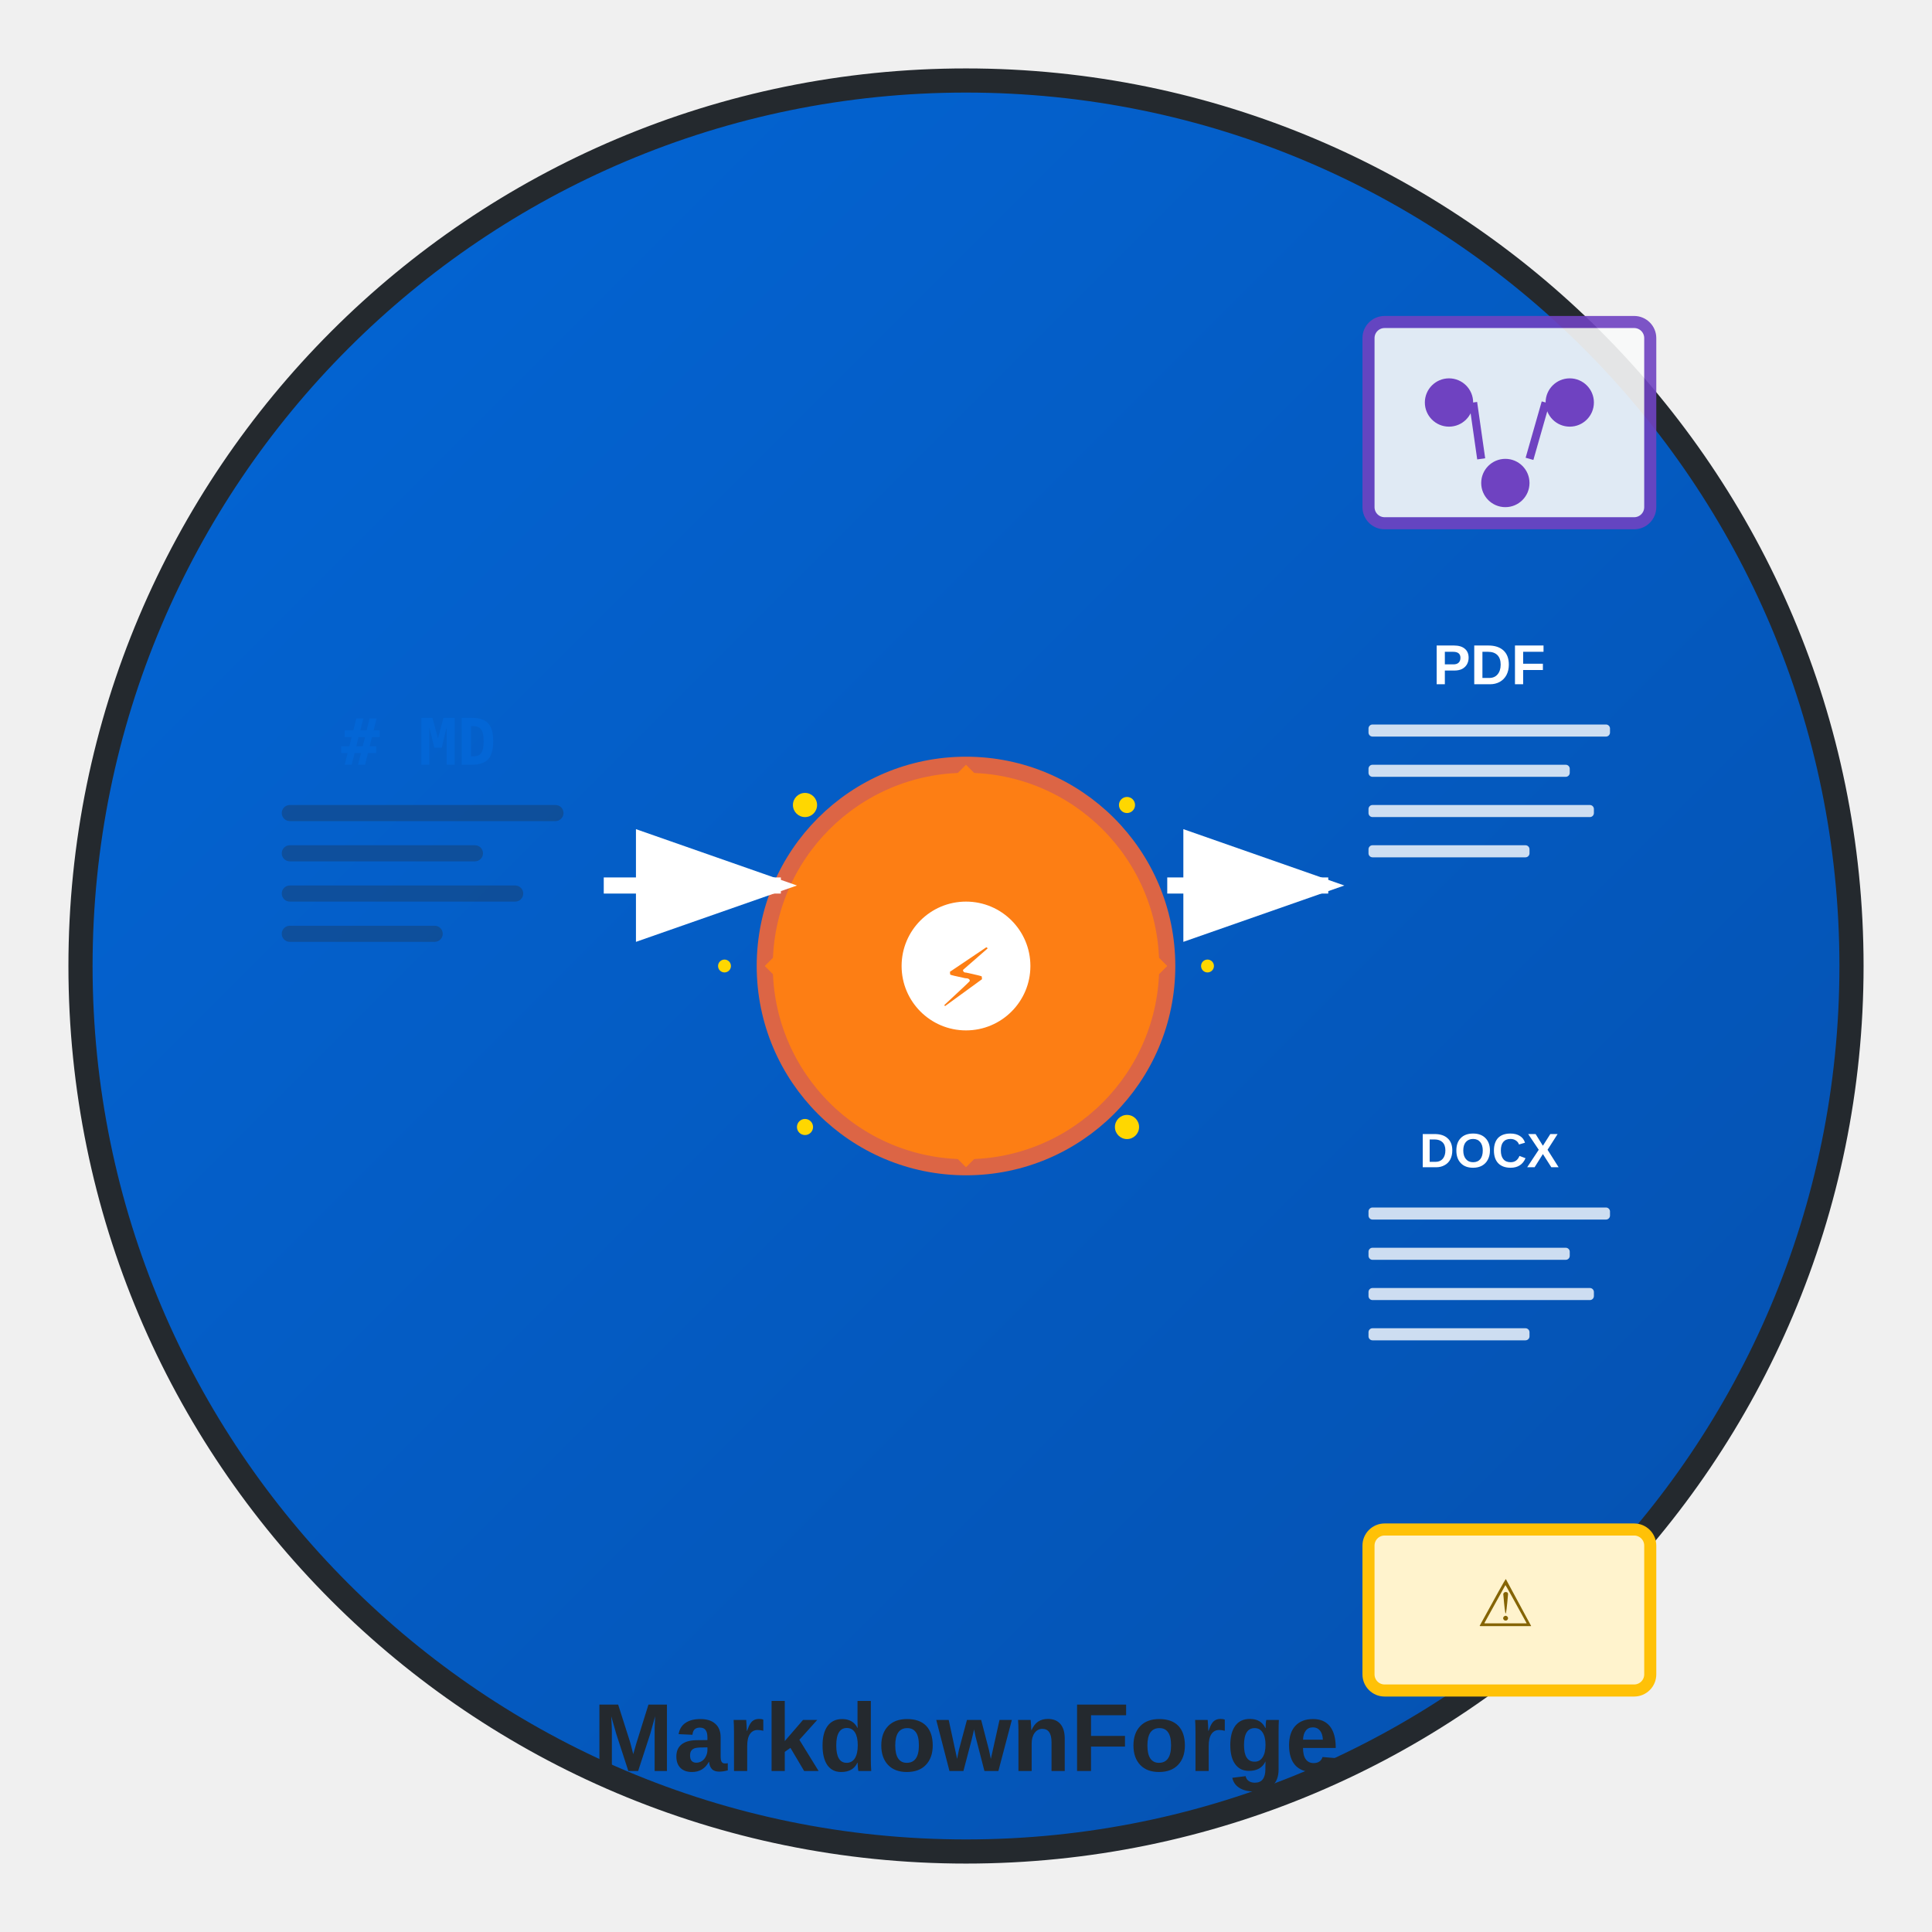
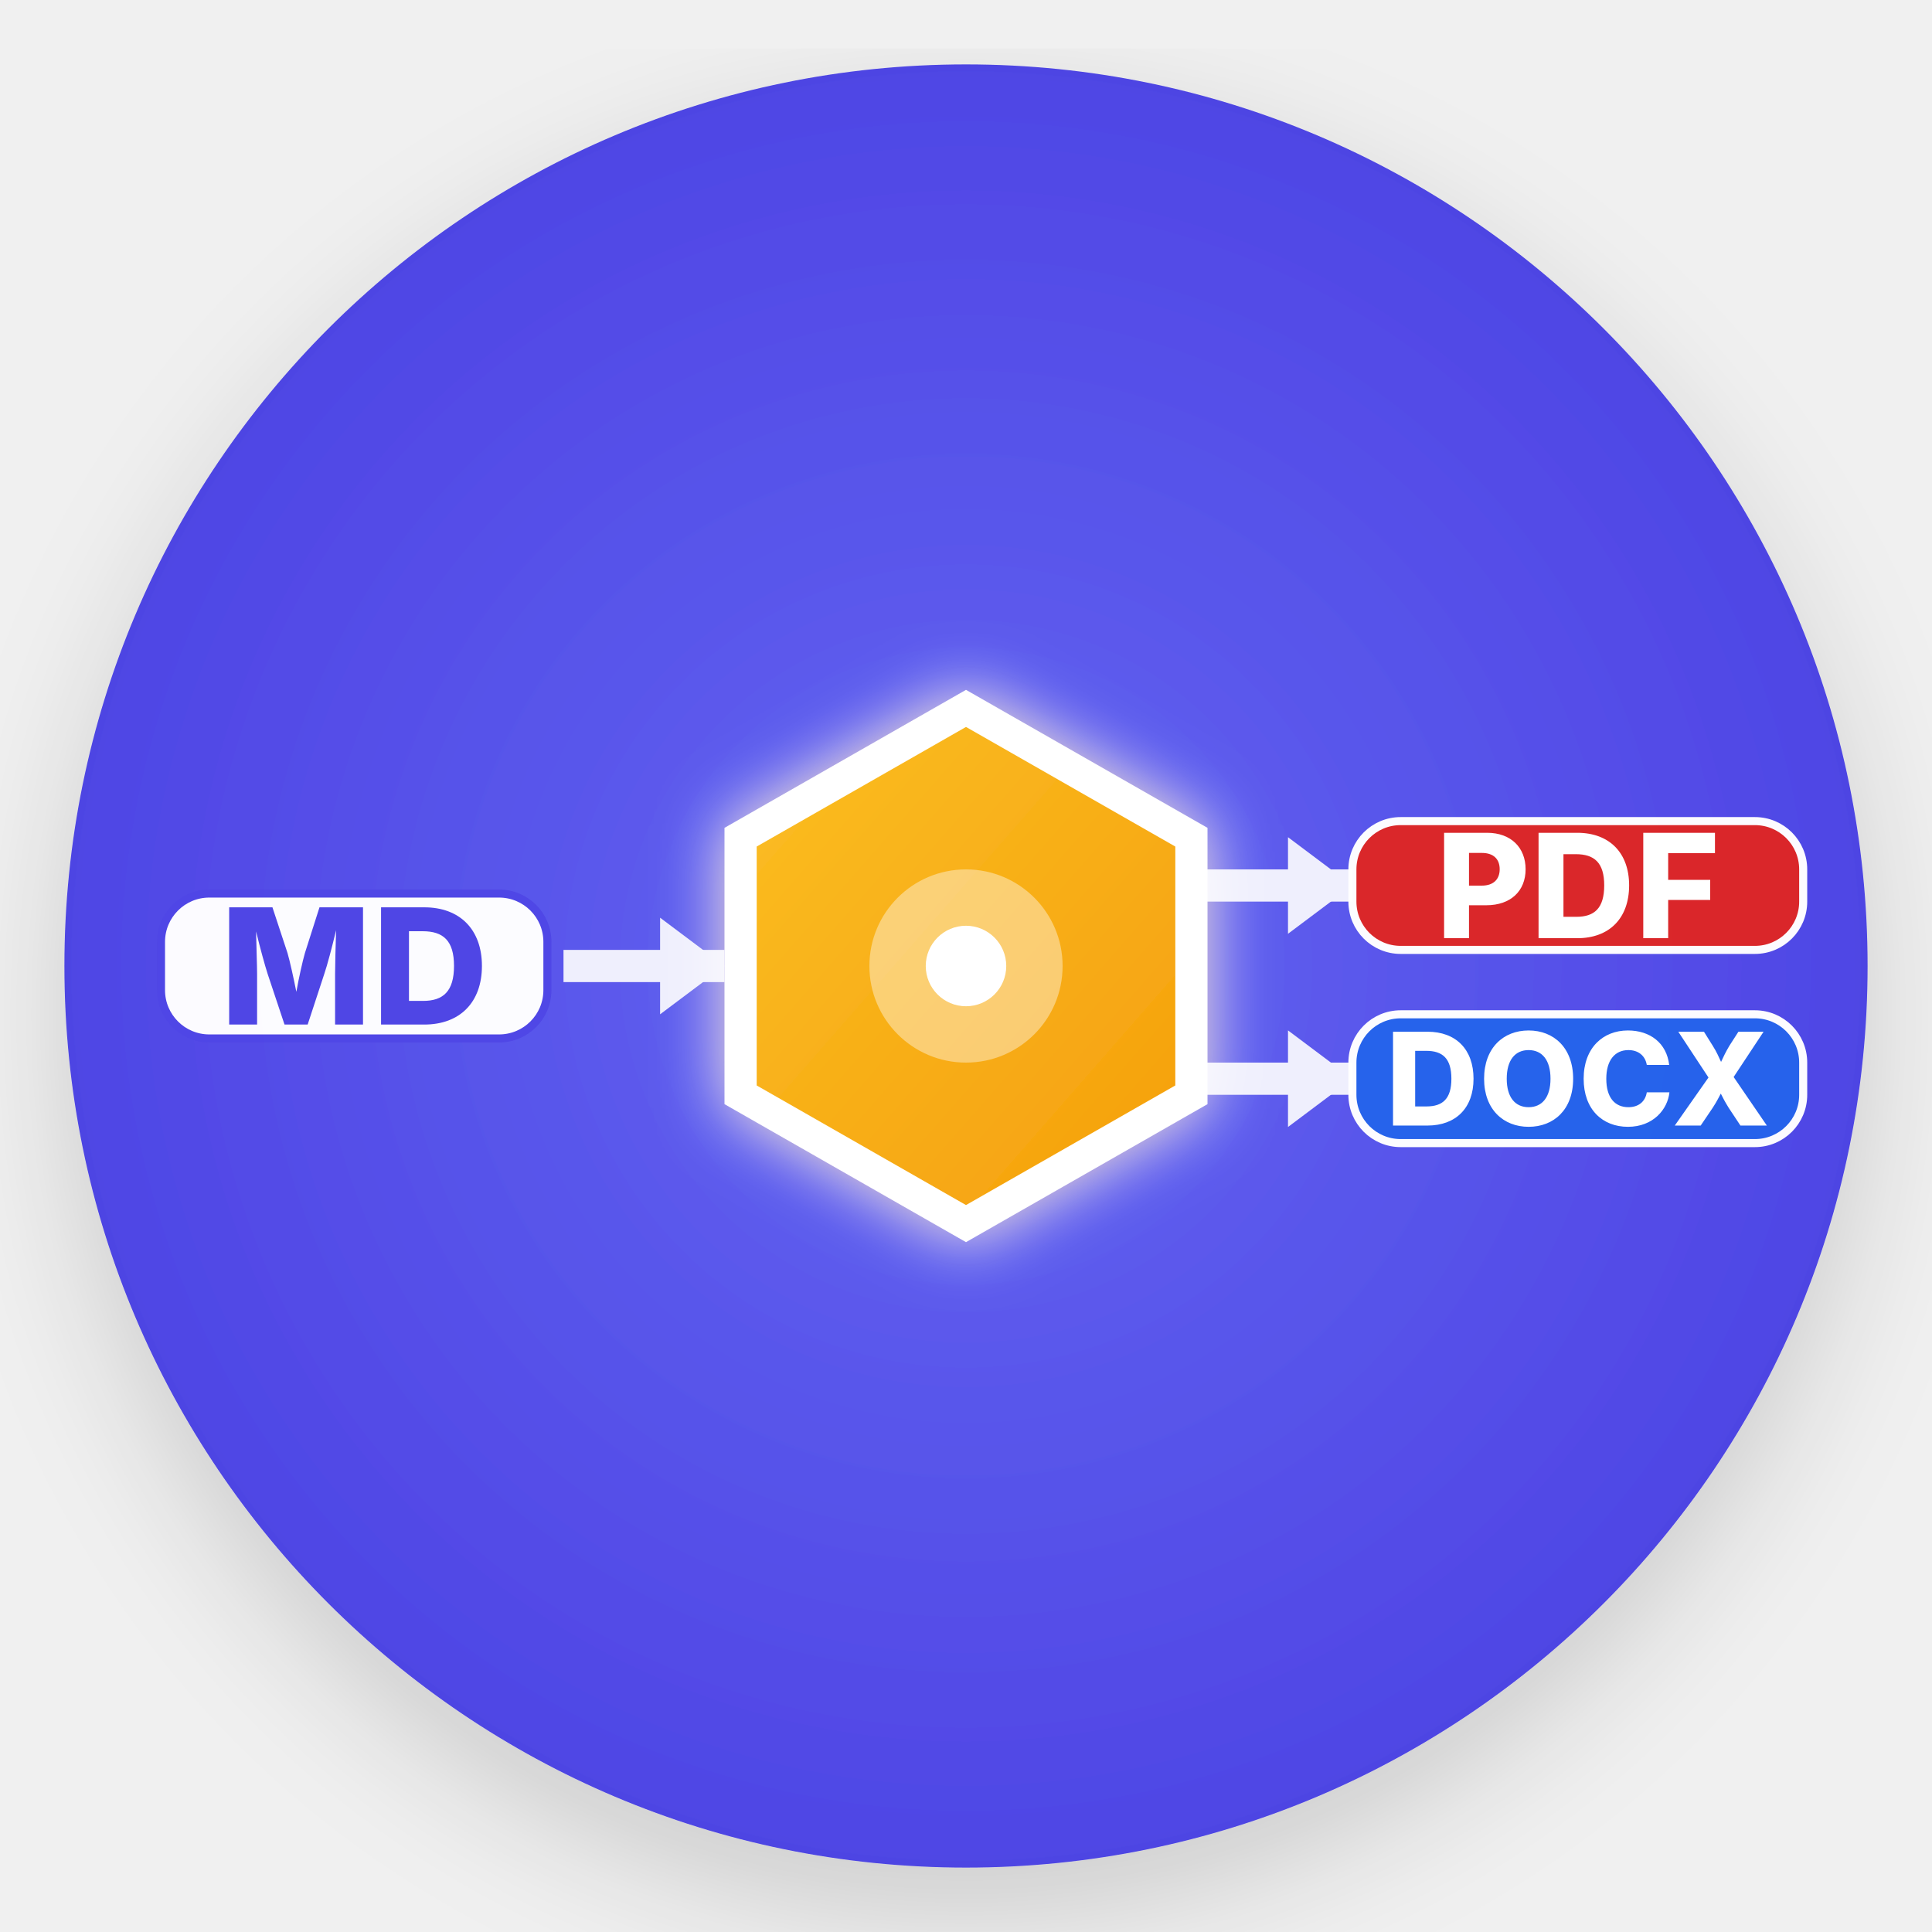
- <svg xmlns="http://www.w3.org/2000/svg" viewBox="0 0 240 240" width="240" height="240">
+ <svg xmlns="http://www.w3.org/2000/svg" viewBox="0 0 120 120" width="120" height="120">
  <defs>
-     <linearGradient id="bgGrad" x1="0%" y1="0%" x2="100%" y2="100%">
-       <stop offset="0%" style="stop-color:#0366d6;stop-opacity:1" />
-       <stop offset="100%" style="stop-color:#0550ae;stop-opacity:1" />
+     <radialGradient id="mainGradient" cx="50%" cy="50%" r="70%">
+       <stop offset="0%" style="stop-color:#6366f1;stop-opacity:1" />
+       <stop offset="70%" style="stop-color:#4f46e5;stop-opacity:1" />
+       <stop offset="100%" style="stop-color:#3730a3;stop-opacity:1" />
+     </radialGradient>
+     <linearGradient id="centerGradient" x1="0%" y1="0%" x2="100%" y2="100%">
+       <stop offset="0%" style="stop-color:#fbbf24;stop-opacity:1" />
+       <stop offset="100%" style="stop-color:#f59e0b;stop-opacity:1" />
    </linearGradient>
-     <linearGradient id="docGrad" x1="0%" y1="0%" x2="100%" y2="100%">
-       <stop offset="0%" style="stop-color:#ffffff;stop-opacity:1" />
-       <stop offset="100%" style="stop-color:#f6f8fa;stop-opacity:1" />
-     </linearGradient>
-     <filter id="shadow" x="-20%" y="-20%" width="140%" height="140%">
-       <dropShadow dx="2" dy="2" stdDeviation="3" flood-color="#000000" flood-opacity="0.3" />
+     <filter id="glow" x="-50%" y="-50%" width="200%" height="200%">
+       <feGaussianBlur stdDeviation="2" result="coloredBlur" />
+       <feMerge>
+         <feMergeNode in="coloredBlur" />
+         <feMergeNode in="SourceGraphic" />
+       </feMerge>
+     </filter>
+     <filter id="shadow" x="-50%" y="-50%" width="200%" height="200%">
+       <feDropShadow dx="0" dy="3" stdDeviation="4" flood-color="#000000" flood-opacity="0.15" />
    </filter>
  </defs>
-   <circle cx="120" cy="120" r="110" fill="url(#bgGrad)" stroke="#24292e" stroke-width="3" />
-   <rect x="30" y="80" width="45" height="60" fill="url(#docGrad)" stroke="#586069" stroke-width="1.5" rx="3" filter="url(#shadow)" />
-   <text x="52" y="95" font-family="monospace" font-size="8" fill="#0366d6" text-anchor="middle" font-weight="bold"># MD</text>
-   <rect x="35" y="100" width="35" height="2" fill="#24292e" opacity="0.3" rx="1" />
-   <rect x="35" y="105" width="25" height="2" fill="#24292e" opacity="0.3" rx="1" />
-   <rect x="35" y="110" width="30" height="2" fill="#24292e" opacity="0.3" rx="1" />
-   <rect x="35" y="115" width="20" height="2" fill="#24292e" opacity="0.3" rx="1" />
-   <circle cx="120" cy="120" r="25" fill="#fd7e14" stroke="#dc6545" stroke-width="2" />
-   <path d="M 120 95 L 125 100 L 120 105 L 115 100 Z M 145 120 L 140 125 L 135 120 L 140 115 Z M 120 145 L 115 140 L 120 135 L 125 140 Z M 95 120 L 100 115 L 105 120 L 100 125 Z" fill="#fd7e14" />
-   <circle cx="120" cy="120" r="8" fill="#ffffff" />
-   <text x="120" y="125" font-family="Arial" font-size="10" fill="#fd7e14" text-anchor="middle" font-weight="bold">⚡</text>
-   <rect x="165" y="70" width="40" height="50" fill="#dc3545" stroke="#c82333" stroke-width="1.5" rx="3" filter="url(#shadow)" />
-   <text x="185" y="85" font-family="Arial" font-size="7" fill="white" text-anchor="middle" font-weight="bold">PDF</text>
-   <rect x="170" y="90" width="30" height="1.5" fill="white" opacity="0.8" rx="0.5" />
-   <rect x="170" y="95" width="25" height="1.5" fill="white" opacity="0.8" rx="0.5" />
-   <rect x="170" y="100" width="28" height="1.5" fill="white" opacity="0.8" rx="0.5" />
-   <rect x="170" y="105" width="20" height="1.5" fill="white" opacity="0.8" rx="0.5" />
-   <rect x="165" y="130" width="40" height="50" fill="#2b579a" stroke="#1e4176" stroke-width="1.5" rx="3" filter="url(#shadow)" />
-   <text x="185" y="145" font-family="Arial" font-size="6" fill="white" text-anchor="middle" font-weight="bold">DOCX</text>
-   <rect x="170" y="150" width="30" height="1.5" fill="white" opacity="0.8" rx="0.5" />
-   <rect x="170" y="155" width="25" height="1.5" fill="white" opacity="0.8" rx="0.5" />
-   <rect x="170" y="160" width="28" height="1.5" fill="white" opacity="0.8" rx="0.5" />
-   <rect x="170" y="165" width="20" height="1.5" fill="white" opacity="0.8" rx="0.5" />
-   <rect x="170" y="40" width="35" height="25" fill="#f8f9fa" stroke="#6f42c1" stroke-width="1.5" rx="2" opacity="0.9" />
-   <circle cx="180" cy="50" r="3" fill="#6f42c1" />
-   <circle cx="195" cy="50" r="3" fill="#6f42c1" />
-   <circle cx="187" cy="60" r="3" fill="#6f42c1" />
-   <line x1="183" y1="50" x2="184" y2="57" stroke="#6f42c1" stroke-width="1" />
-   <line x1="192" y1="50" x2="190" y2="57" stroke="#6f42c1" stroke-width="1" />
-   <rect x="170" y="190" width="35" height="20" fill="#fff3cd" stroke="#ffc107" stroke-width="1.5" rx="2" />
-   <text x="187" y="202" font-family="Arial" font-size="8" fill="#856404" text-anchor="middle">⚠️</text>
-   <path d="M 75 110 Q 97 110 97 110" stroke="#ffffff" stroke-width="2" fill="none" marker-end="url(#arrowhead)" />
-   <path d="M 145 110 Q 165 110 165 110" stroke="#ffffff" stroke-width="2" fill="none" marker-end="url(#arrowhead)" />
-   <defs>
-     <marker id="arrowhead" markerWidth="10" markerHeight="7" refX="9" refY="3.5" orient="auto">
-       <polygon points="0 0, 10 3.5, 0 7" fill="#ffffff" />
-     </marker>
-   </defs>
-   <circle cx="100" cy="100" r="1.5" fill="#FFD700" />
-   <circle cx="140" cy="100" r="1" fill="#FFD700" />
-   <circle cx="100" cy="140" r="1" fill="#FFD700" />
-   <circle cx="140" cy="140" r="1.5" fill="#FFD700" />
-   <circle cx="90" cy="120" r="0.8" fill="#FFD700" />
-   <circle cx="150" cy="120" r="0.8" fill="#FFD700" />
-   <text x="120" y="220" font-family="Arial" font-size="12" fill="#24292e" text-anchor="middle" font-weight="bold">MarkdownForge</text>
+   <circle cx="60" cy="60" r="56" fill="url(#mainGradient)" filter="url(#shadow)" />
+   <g transform="translate(60,60)">
+     <path d="M -14 -8 L 0 -16 L 14 -8 L 14 8 L 0 16 L -14 8 Z" fill="url(#centerGradient)" stroke="#ffffff" stroke-width="2" filter="url(#glow)" />
+     <circle r="6" fill="#ffffff" opacity="0.4" />
+     <circle r="2.5" fill="#ffffff" />
+   </g>
+   <g transform="translate(22,60)">
+     <rect x="-12" y="-4.5" width="24" height="9" rx="3" fill="#ffffff" opacity="0.98" stroke="#4f46e5" stroke-width="0.5" />
+     <text x="0" y="0" font-family="system-ui, -apple-system, sans-serif" font-size="10" font-weight="800" fill="#4f46e5" text-anchor="middle" dominant-baseline="central">MD</text>
+   </g>
+   <g opacity="0.9">
+     <path d="M 35 60 L 45 60" stroke="#ffffff" stroke-width="2" fill="none" />
+     <path d="M 41 57 L 45 60 L 41 63 Z" fill="#ffffff" />
+   </g>
+   <g opacity="0.9">
+     <path d="M 74 55 L 84 55" stroke="#ffffff" stroke-width="2" fill="none" />
+     <path d="M 80 52 L 84 55 L 80 58 Z" fill="#ffffff" />
+   </g>
+   <g opacity="0.9">
+     <path d="M 74 67 L 84 67" stroke="#ffffff" stroke-width="2" fill="none" />
+     <path d="M 80 64 L 84 67 L 80 70 Z" fill="#ffffff" />
+   </g>
+   <g transform="translate(98,55)">
+     <rect x="-14" y="-4" width="28" height="8" rx="3" fill="#dc2626" opacity="0.98" stroke="#ffffff" stroke-width="0.5" />
+     <text x="0" y="0" font-family="system-ui, -apple-system, sans-serif" font-size="9" font-weight="800" fill="#ffffff" text-anchor="middle" dominant-baseline="central">PDF</text>
+   </g>
+   <g transform="translate(98,67)">
+     <rect x="-14" y="-4" width="28" height="8" rx="3" fill="#2563eb" opacity="0.98" stroke="#ffffff" stroke-width="0.5" />
+     <text x="0" y="0" font-family="system-ui, -apple-system, sans-serif" font-size="8" font-weight="800" fill="#ffffff" text-anchor="middle" dominant-baseline="central">DOCX</text>
+   </g>
</svg>
